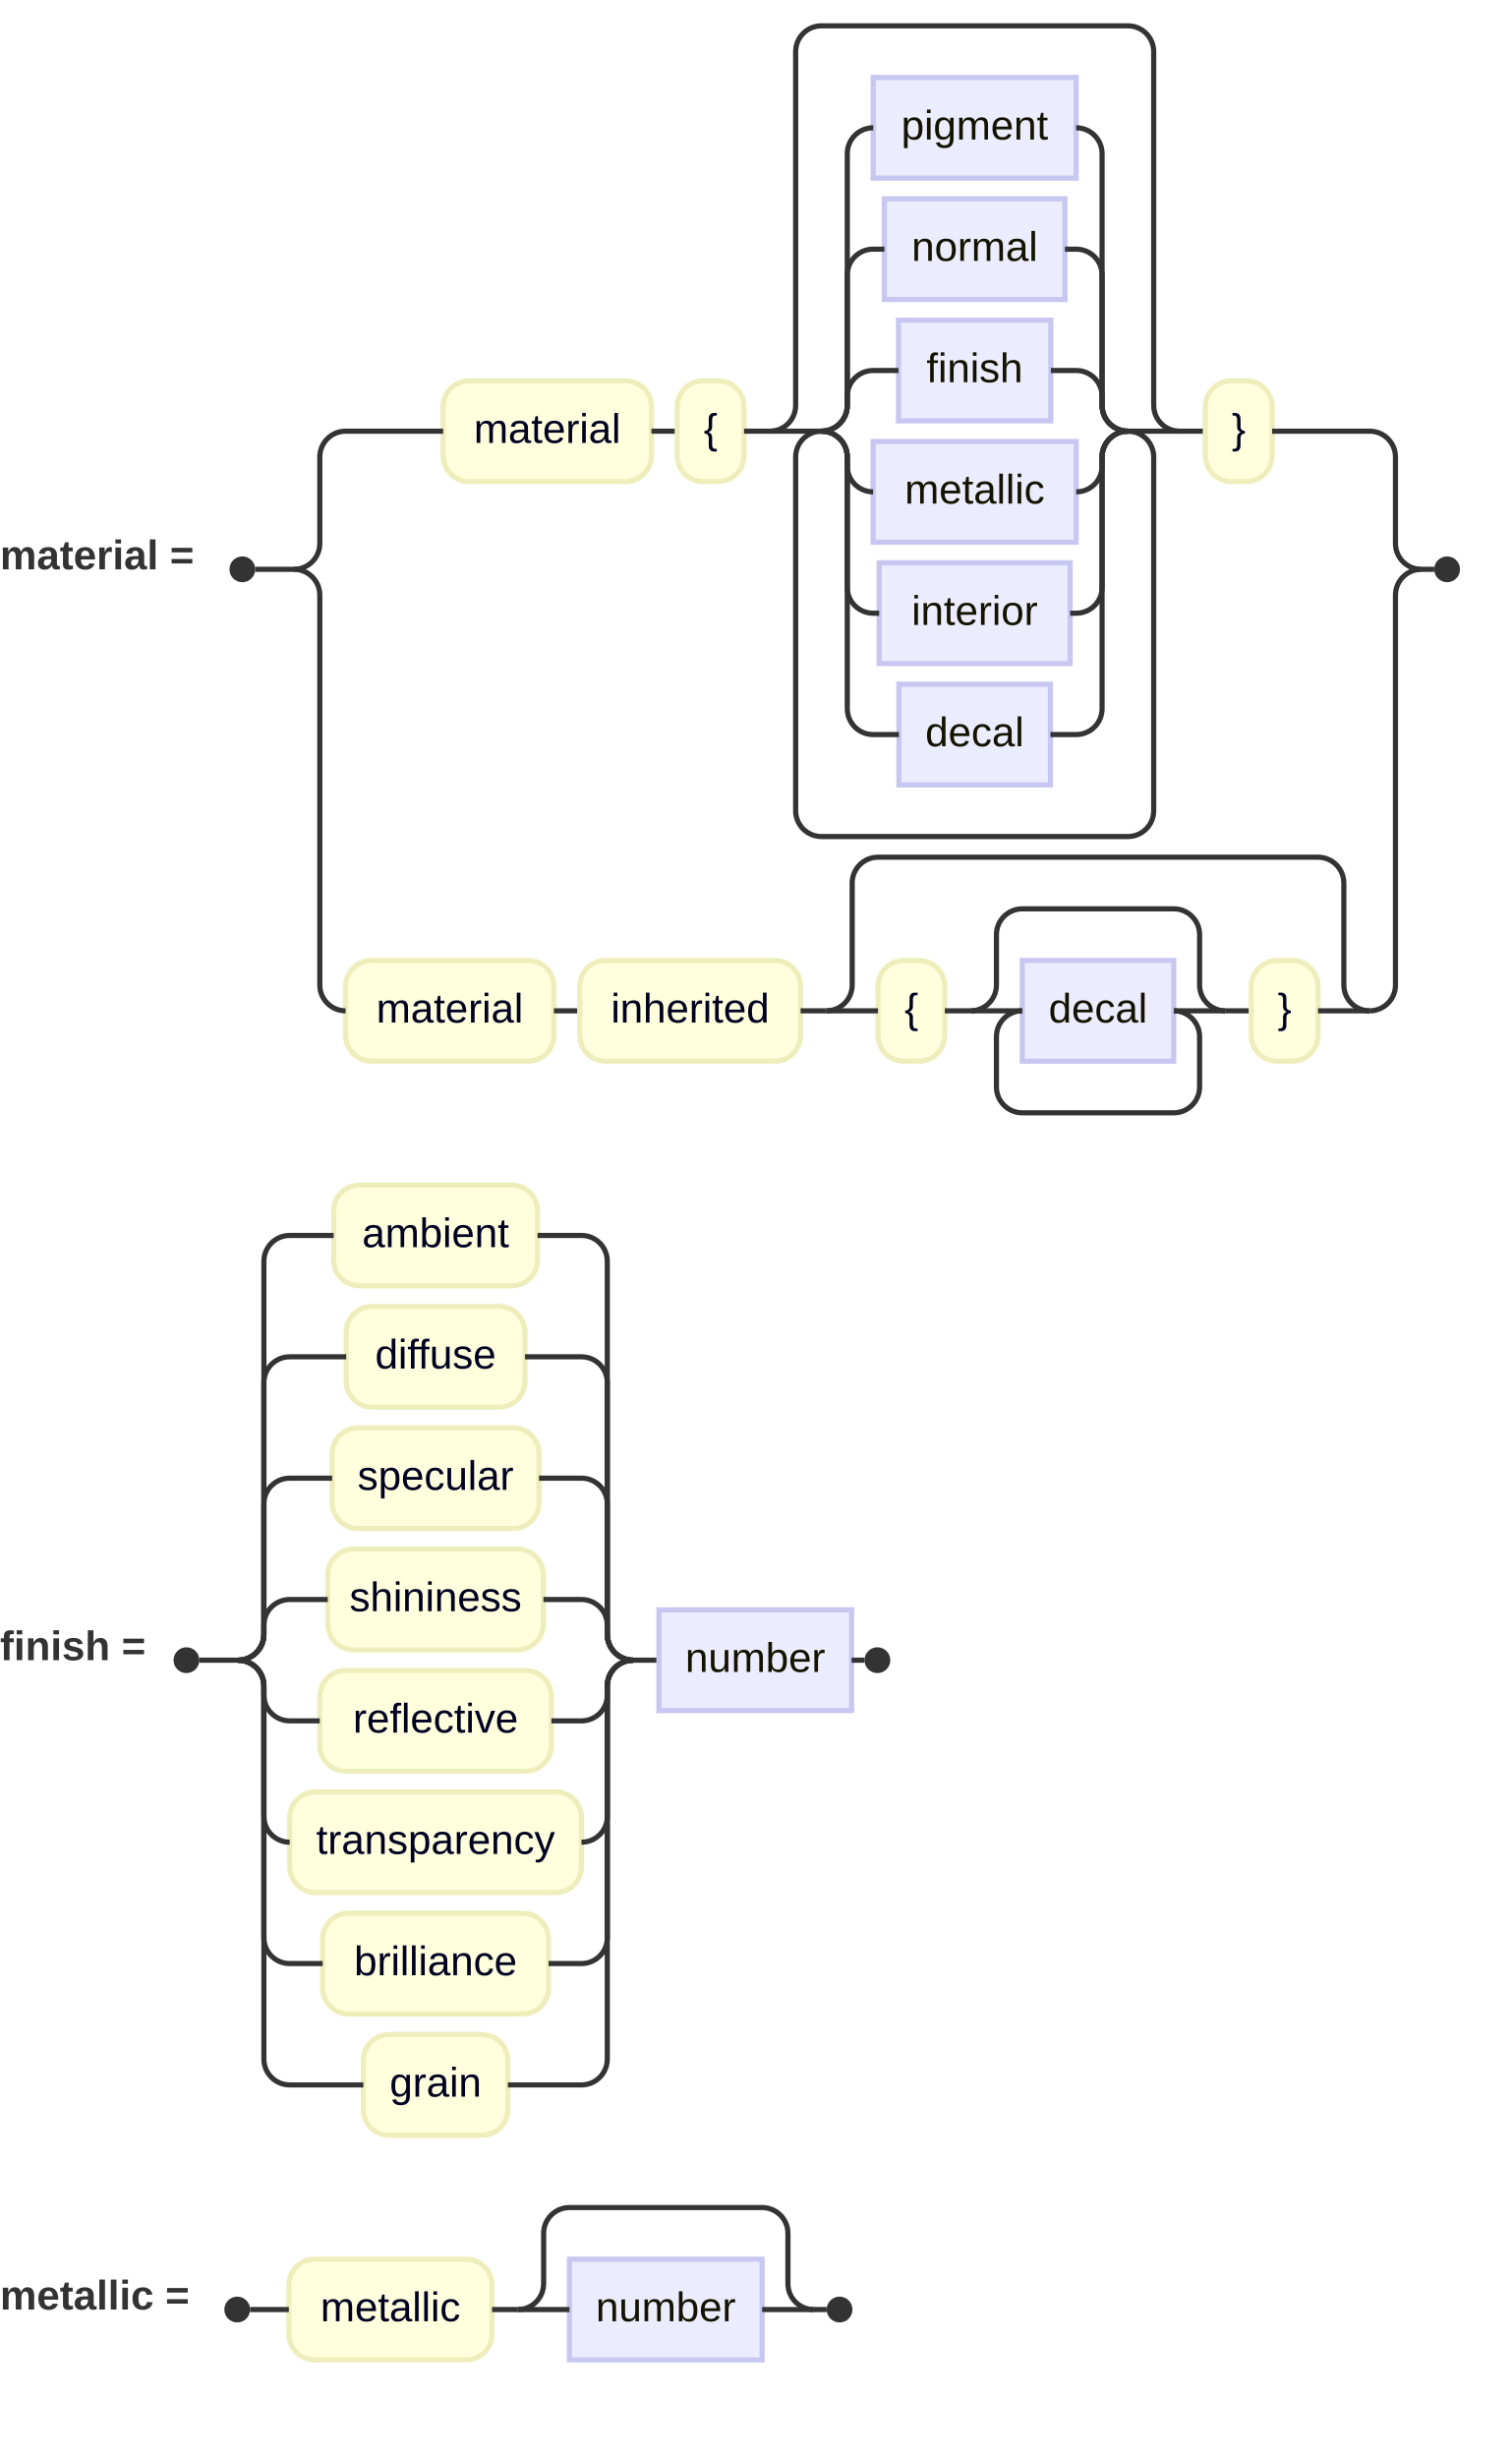
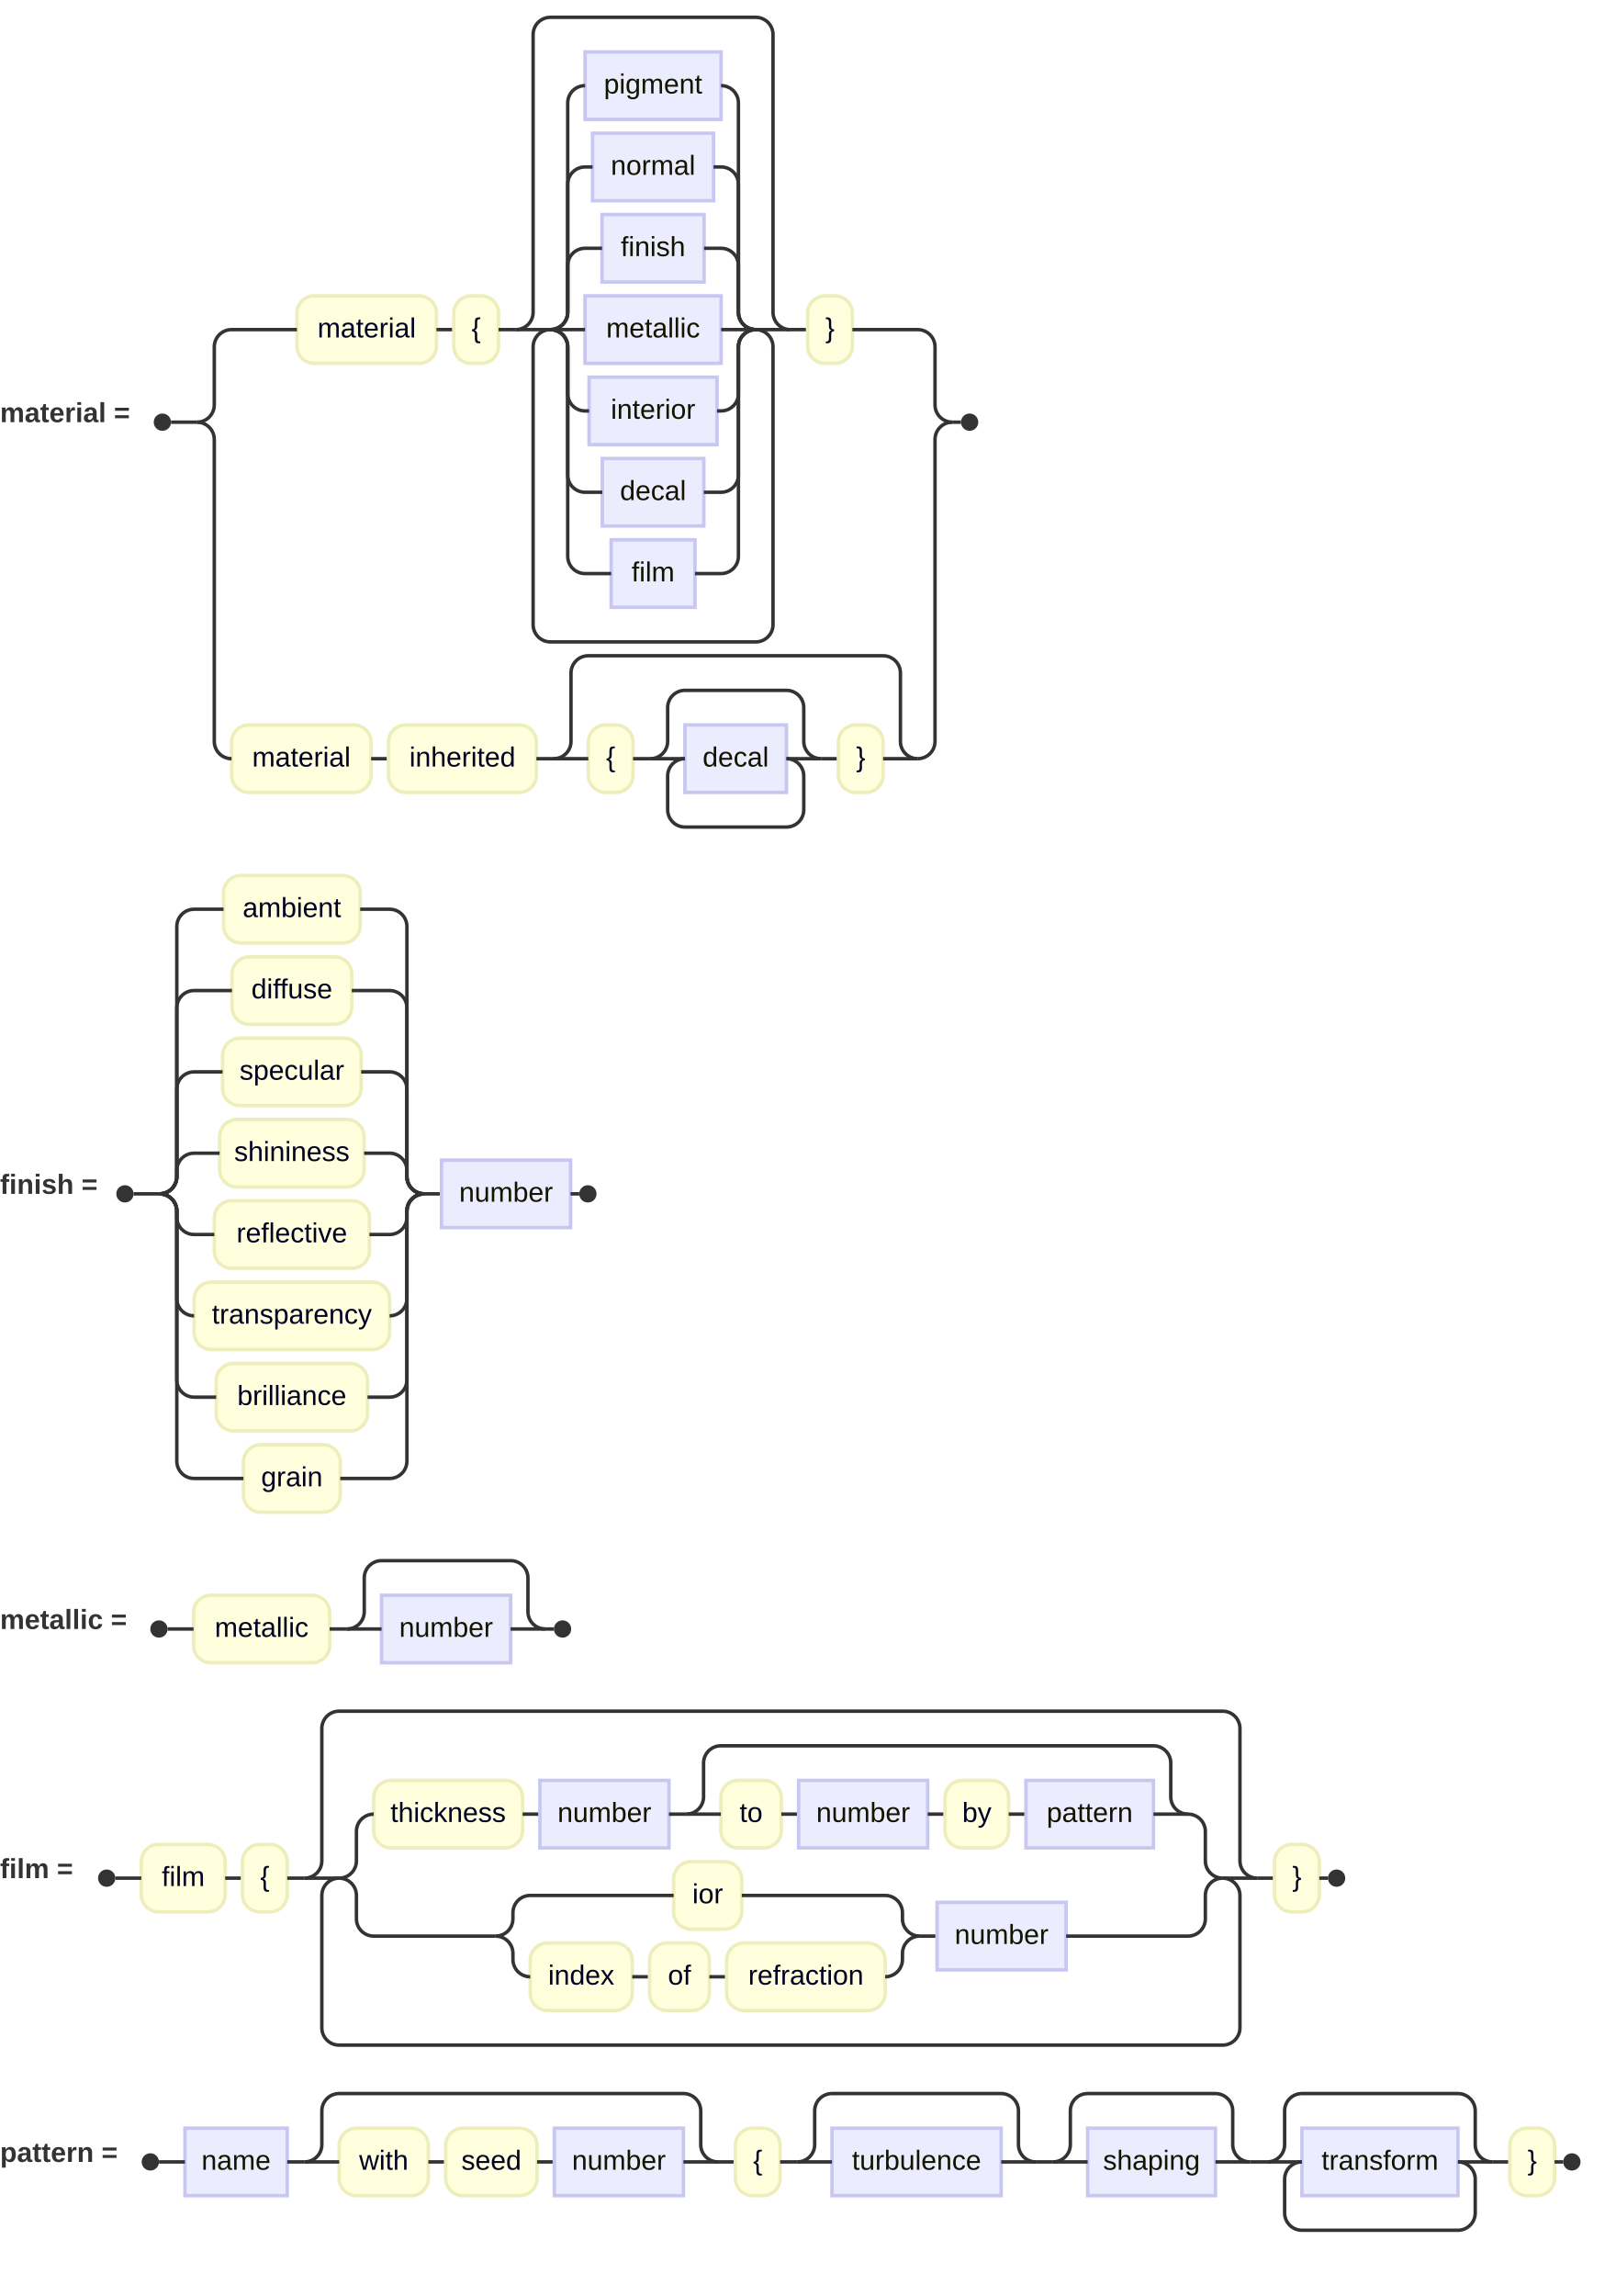
- <svg xmlns="http://www.w3.org/2000/svg" id="my-svg" width="100%" class="railroad-diagram" style="max-width: 585.531px; background-color: transparent;" viewBox="0 0 585.531 952" role="graphics-document document" aria-roledescription="railroadEbnf">
+ <svg xmlns="http://www.w3.org/2000/svg" id="my-svg" width="100%" class="railroad-diagram" style="max-width: 933.703px; background-color: transparent;" viewBox="0 0 933.703 1327" role="graphics-document document" aria-roledescription="railroadEbnf">
  <style>#my-svg{font-family:"trebuchet ms",verdana,arial,sans-serif;font-size:16px;fill:#333;}@keyframes edge-animation-frame{from{stroke-dashoffset:0;}}@keyframes dash{to{stroke-dashoffset:0;}}#my-svg .edge-animation-slow{stroke-dasharray:9,5!important;stroke-dashoffset:900;animation:dash 50s linear infinite;stroke-linecap:round;}#my-svg .edge-animation-fast{stroke-dasharray:9,5!important;stroke-dashoffset:900;animation:dash 20s linear infinite;stroke-linecap:round;}#my-svg .error-icon{fill:#552222;}#my-svg .error-text{fill:#552222;stroke:#552222;}#my-svg .edge-thickness-normal{stroke-width:1px;}#my-svg .edge-thickness-thick{stroke-width:3.5px;}#my-svg .edge-pattern-solid{stroke-dasharray:0;}#my-svg .edge-thickness-invisible{stroke-width:0;fill:none;}#my-svg .edge-pattern-dashed{stroke-dasharray:3;}#my-svg .edge-pattern-dotted{stroke-dasharray:2;}#my-svg .marker{fill:#333333;stroke:#333333;}#my-svg .marker.cross{stroke:#333333;}#my-svg svg{font-family:"trebuchet ms",verdana,arial,sans-serif;font-size:16px;}#my-svg p{margin:0;}#my-svg .railroad-diagram{font-family:"trebuchet ms",verdana,arial,sans-serif;font-size:16px;}#my-svg .railroad-terminal rect{fill:#ffffde;stroke:hsl(60, 60%, 83.529%);stroke-width:2px;}#my-svg .railroad-terminal text{fill:#000021;font-family:"trebuchet ms",verdana,arial,sans-serif;font-size:16px;text-anchor:middle;dominant-baseline:middle;}#my-svg .railroad-nonterminal rect{fill:#ECECFF;stroke:hsl(240, 60%, 86.275%);stroke-width:2px;}#my-svg .railroad-nonterminal text{fill:#131300;font-family:"trebuchet ms",verdana,arial,sans-serif;font-size:16px;text-anchor:middle;dominant-baseline:middle;}#my-svg .railroad-line{stroke:#333333;stroke-width:2px;fill:none;}#my-svg .railroad-start circle,#my-svg .railroad-end circle{fill:#333333;}#my-svg .railroad-comment ellipse{fill:rgba(232,232,232, 0.8);stroke:hsl(80, 60%, 86.275%);stroke-width:2px;}#my-svg .railroad-comment text{fill:rgb(6.333, 0, 19);font-style:italic;font-family:"trebuchet ms",verdana,arial,sans-serif;font-size:16px;text-anchor:middle;dominant-baseline:middle;}#my-svg .railroad-special rect{fill:hsl(80, 100%, 96.275%);stroke:hsl(80, 60%, 86.275%);stroke-width:2px;stroke-dasharray:5,3;}#my-svg .railroad-special text{fill:#131300;font-family:"trebuchet ms",verdana,arial,sans-serif;font-size:16px;text-anchor:middle;dominant-baseline:middle;}#my-svg .railroad-rule-name{font-weight:bold;fill:#333;font-family:"trebuchet ms",verdana,arial,sans-serif;font-size:16px;}#my-svg .node .neo-node{stroke:#9370DB;}#my-svg [data-look="neo"].node rect,#my-svg [data-look="neo"].cluster rect,#my-svg [data-look="neo"].node polygon{stroke:#9370DB;filter:drop-shadow(1px 2px 2px rgba(185, 185, 185, 1));}#my-svg [data-look="neo"].swimlane.cluster rect{filter:none;}#my-svg [data-look="neo"].node path{stroke:#9370DB;stroke-width:1px;}#my-svg [data-look="neo"].node .outer-path{filter:drop-shadow(1px 2px 2px rgba(185, 185, 185, 1));}#my-svg [data-look="neo"].node .neo-line path{stroke:#9370DB;filter:none;}#my-svg [data-look="neo"].node circle{stroke:#9370DB;filter:drop-shadow(1px 2px 2px rgba(185, 185, 185, 1));}#my-svg [data-look="neo"].node circle .state-start{fill:#000000;}#my-svg [data-look="neo"].icon-shape .icon{fill:#9370DB;filter:drop-shadow(1px 2px 2px rgba(185, 185, 185, 1));}#my-svg [data-look="neo"].icon-shape .icon-neo path{stroke:#9370DB;filter:drop-shadow(1px 2px 2px rgba(185, 185, 185, 1));}#my-svg :root{--mermaid-font-family:"trebuchet ms",verdana,arial,sans-serif;}</style>
  <g />
  <g class="railroad-rule" transform="translate(0, 10)">
    <g transform="translate(113.875, 0)">
      <g class="railroad-choice">
        <g class="railroad-sequence" transform="translate(57.77344, 0)">
-           <g class="railroad-terminal" transform="translate(0, 137.5)">
+           <g class="railroad-terminal" transform="translate(0, 161)">
            <rect x="0" y="0" width="80.672" height="39" rx="10" ry="10" />
            <text x="40.336" y="19.5">material</text>
          </g>
-           <path class="railroad-line" d="M 80.672 157 L 90.672 157" />
-           <g class="railroad-terminal" transform="translate(90.67188, 137.5)">
+           <path class="railroad-line" d="M 80.672 180.5 L 90.672 180.5" />
+           <g class="railroad-terminal" transform="translate(90.67188, 161)">
            <rect x="0" y="0" width="25.875" height="39" rx="10" ry="10" />
            <text x="12.938" y="19.5">{</text>
          </g>
-           <path class="railroad-line" d="M 116.547 157 L 126.547 157" />
+           <path class="railroad-line" d="M 116.547 180.5 L 126.547 180.5" />
          <g class="railroad-repetition" transform="translate(126.5469, 0)">
            <g class="railroad-choice" transform="translate(20, 20)">
              <g class="railroad-nonterminal" transform="translate(20.03906, 0)">
                <rect x="0" y="0" width="78.609" height="39" />
                <text x="39.305" y="19.5">pigment</text>
              </g>
-               <path class="railroad-line" d="M 0 137 A 10 10 0 0 0 10 127 L 10 29.5 A 10 10 0 0 1 20 19.5 L 20.039 19.5" />
-               <path class="railroad-line" d="M 98.648 19.5 L 98.688 19.5 A 10 10 0 0 1 108.688 29.5 L 108.688 127 A 10 10 0 0 0 118.688 137" />
+               <path class="railroad-line" d="M 0 160.5 A 10 10 0 0 0 10 150.5 L 10 29.5 A 10 10 0 0 1 20 19.5 L 20.039 19.5" />
+               <path class="railroad-line" d="M 98.648 19.5 L 98.688 19.5 A 10 10 0 0 1 108.688 29.5 L 108.688 150.5 A 10 10 0 0 0 118.688 160.5" />
              <g class="railroad-nonterminal" transform="translate(24.36719, 47)">
                <rect x="0" y="0" width="69.953" height="39" />
                <text x="34.977" y="19.5">normal</text>
              </g>
-               <path class="railroad-line" d="M 0 137 A 10 10 0 0 0 10 127 L 10 76.5 A 10 10 0 0 1 20 66.5 L 24.367 66.5" />
-               <path class="railroad-line" d="M 94.32 66.5 L 98.688 66.5 A 10 10 0 0 1 108.688 76.5 L 108.688 127 A 10 10 0 0 0 118.688 137" />
+               <path class="railroad-line" d="M 0 160.5 A 10 10 0 0 0 10 150.5 L 10 76.5 A 10 10 0 0 1 20 66.5 L 24.367 66.5" />
+               <path class="railroad-line" d="M 94.32 66.5 L 98.688 66.5 A 10 10 0 0 1 108.688 76.5 L 108.688 150.5 A 10 10 0 0 0 118.688 160.5" />
              <g class="railroad-nonterminal" transform="translate(29.84375, 94)">
                <rect x="0" y="0" width="59" height="39" />
                <text x="29.5" y="19.5">finish</text>
              </g>
-               <path class="railroad-line" d="M 0 137 A 10 10 0 0 0 10 127 L 10 123.5 A 10 10 0 0 1 20 113.5 L 29.844 113.5" />
-               <path class="railroad-line" d="M 88.844 113.5 L 98.688 113.5 A 10 10 0 0 1 108.688 123.5 L 108.688 127 A 10 10 0 0 0 118.688 137" />
+               <path class="railroad-line" d="M 0 160.5 A 10 10 0 0 0 10 150.5 L 10 123.5 A 10 10 0 0 1 20 113.5 L 29.844 113.5" />
+               <path class="railroad-line" d="M 88.844 113.5 L 98.688 113.5 A 10 10 0 0 1 108.688 123.5 L 108.688 150.5 A 10 10 0 0 0 118.688 160.5" />
              <g class="railroad-nonterminal" transform="translate(20, 141)">
                <rect x="0" y="0" width="78.688" height="39" />
                <text x="39.344" y="19.5">metallic</text>
              </g>
-               <path class="railroad-line" d="M 0 137 A 10 10 0 0 1 10 147 L 10 150.5 A 10 10 0 0 0 20 160.5 L 20 160.5" />
-               <path class="railroad-line" d="M 98.688 160.5 L 98.688 160.5 A 10 10 0 0 0 108.688 150.5 L 108.688 147 A 10 10 0 0 1 118.688 137" />
+               <path class="railroad-line" d="M 0 160.5 L 20 160.5" />
+               <path class="railroad-line" d="M 98.688 160.5 L 118.688 160.5" />
              <g class="railroad-nonterminal" transform="translate(22.35938, 188)">
                <rect x="0" y="0" width="73.969" height="39" />
                <text x="36.984" y="19.5">interior</text>
              </g>
-               <path class="railroad-line" d="M 0 137 A 10 10 0 0 1 10 147 L 10 197.5 A 10 10 0 0 0 20 207.5 L 22.359 207.5" />
-               <path class="railroad-line" d="M 96.328 207.5 L 98.688 207.5 A 10 10 0 0 0 108.688 197.5 L 108.688 147 A 10 10 0 0 1 118.688 137" />
+               <path class="railroad-line" d="M 0 160.5 A 10 10 0 0 1 10 170.5 L 10 197.5 A 10 10 0 0 0 20 207.5 L 22.359 207.5" />
+               <path class="railroad-line" d="M 96.328 207.5 L 98.688 207.5 A 10 10 0 0 0 108.688 197.5 L 108.688 170.5 A 10 10 0 0 1 118.688 160.5" />
              <g class="railroad-nonterminal" transform="translate(30, 235)">
                <rect x="0" y="0" width="58.688" height="39" />
                <text x="29.344" y="19.5">decal</text>
              </g>
-               <path class="railroad-line" d="M 0 137 A 10 10 0 0 1 10 147 L 10 244.5 A 10 10 0 0 0 20 254.5 L 30 254.5" />
-               <path class="railroad-line" d="M 88.688 254.5 L 98.688 254.5 A 10 10 0 0 0 108.688 244.5 L 108.688 147 A 10 10 0 0 1 118.688 137" />
-             </g>
-             <path class="railroad-line" d="M 0 157 L 20 157" />
-             <path class="railroad-line" d="M 138.688 157 L 158.688 157" />
-             <path class="railroad-line" d="M 138.688 157 A 10 10 0 0 1 148.688 167 L 148.688 304 A 10 10 0 0 1 138.688 314 L 20 314 A 10 10 0 0 1 10 304 L 10 167 A 10 10 0 0 1 20 157" />
-             <path class="railroad-line" d="M 0 157 A 10 10 0 0 0 10 147 L 10 10 A 10 10 0 0 1 20 0 L 138.688 0 A 10 10 0 0 1 148.688 10 L 148.688 147 A 10 10 0 0 0 158.688 157" />
-           </g>
-           <path class="railroad-line" d="M 285.234 157 L 295.234 157" />
-           <g class="railroad-terminal" transform="translate(295.2344, 137.5)">
+               <path class="railroad-line" d="M 0 160.5 A 10 10 0 0 1 10 170.5 L 10 244.5 A 10 10 0 0 0 20 254.5 L 30 254.5" />
+               <path class="railroad-line" d="M 88.688 254.5 L 98.688 254.5 A 10 10 0 0 0 108.688 244.5 L 108.688 170.5 A 10 10 0 0 1 118.688 160.5" />
+               <g class="railroad-nonterminal" transform="translate(35.10156, 282)">
+                 <rect x="0" y="0" width="48.484" height="39" />
+                 <text x="24.242" y="19.5">film</text>
+               </g>
+               <path class="railroad-line" d="M 0 160.5 A 10 10 0 0 1 10 170.5 L 10 291.5 A 10 10 0 0 0 20 301.5 L 35.102 301.5" />
+               <path class="railroad-line" d="M 83.586 301.5 L 98.688 301.5 A 10 10 0 0 0 108.688 291.5 L 108.688 170.5 A 10 10 0 0 1 118.688 160.5" />
+             </g>
+             <path class="railroad-line" d="M 0 180.5 L 20 180.5" />
+             <path class="railroad-line" d="M 138.688 180.5 L 158.688 180.5" />
+             <path class="railroad-line" d="M 138.688 180.5 A 10 10 0 0 1 148.688 190.5 L 148.688 351 A 10 10 0 0 1 138.688 361 L 20 361 A 10 10 0 0 1 10 351 L 10 190.5 A 10 10 0 0 1 20 180.5" />
+             <path class="railroad-line" d="M 0 180.5 A 10 10 0 0 0 10 170.5 L 10 10 A 10 10 0 0 1 20 0 L 138.688 0 A 10 10 0 0 1 148.688 10 L 148.688 170.5 A 10 10 0 0 0 158.688 180.5" />
+           </g>
+           <path class="railroad-line" d="M 285.234 180.5 L 295.234 180.5" />
+           <g class="railroad-terminal" transform="translate(295.2344, 161)">
            <rect x="0" y="0" width="25.875" height="39" rx="10" ry="10" />
            <text x="12.938" y="19.5">}</text>
          </g>
        </g>
-         <path class="railroad-line" d="M 0 210.5 A 10 10 0 0 0 10 200.5 L 10 167 A 10 10 0 0 1 20 157 L 57.773 157" />
-         <path class="railroad-line" d="M 378.883 157 L 416.656 157 A 10 10 0 0 1 426.656 167 L 426.656 200.5 A 10 10 0 0 0 436.656 210.5" />
-         <g class="railroad-sequence" transform="translate(20, 322)">
+         <path class="railroad-line" d="M 0 234 A 10 10 0 0 0 10 224 L 10 190.5 A 10 10 0 0 1 20 180.5 L 57.773 180.5" />
+         <path class="railroad-line" d="M 378.883 180.5 L 416.656 180.5 A 10 10 0 0 1 426.656 190.5 L 426.656 224 A 10 10 0 0 0 436.656 234" />
+         <g class="railroad-sequence" transform="translate(20, 369)">
          <g class="railroad-terminal" transform="translate(0, 40)">
            <rect x="0" y="0" width="80.672" height="39" rx="10" ry="10" />
            <text x="40.336" y="19.5">material</text>
          </g>
          <path class="railroad-line" d="M 80.672 59.5 L 90.672 59.5" />
          <g class="railroad-terminal" transform="translate(90.67188, 40)">
            <rect x="0" y="0" width="85.547" height="39" rx="10" ry="10" />
            <text x="42.773" y="19.5">inherited</text>
          </g>
          <path class="railroad-line" d="M 176.219 59.5 L 186.219 59.5" />
          <g class="railroad-optional" transform="translate(186.2188, 0)">
            <g class="railroad-sequence" transform="translate(20, 20)">
              <g class="railroad-terminal" transform="translate(0, 20)">
                <rect x="0" y="0" width="25.875" height="39" rx="10" ry="10" />
                <text x="12.938" y="19.5">{</text>
              </g>
              <path class="railroad-line" d="M 25.875 39.5 L 35.875 39.5" />
              <g class="railroad-repetition" transform="translate(35.875, 0)">
                <g class="railroad-nonterminal" transform="translate(20, 20)">
                  <rect x="0" y="0" width="58.688" height="39" />
                  <text x="29.344" y="19.5">decal</text>
                </g>
                <path class="railroad-line" d="M 0 39.5 L 20 39.5" />
                <path class="railroad-line" d="M 78.688 39.5 L 98.688 39.5" />
                <path class="railroad-line" d="M 78.688 39.5 A 10 10 0 0 1 88.688 49.5 L 88.688 69 A 10 10 0 0 1 78.688 79 L 20 79 A 10 10 0 0 1 10 69 L 10 49.5 A 10 10 0 0 1 20 39.5" />
                <path class="railroad-line" d="M 0 39.5 A 10 10 0 0 0 10 29.5 L 10 10 A 10 10 0 0 1 20 0 L 78.688 0 A 10 10 0 0 1 88.688 10 L 88.688 29.5 A 10 10 0 0 0 98.688 39.5" />
              </g>
              <path class="railroad-line" d="M 134.562 39.5 L 144.562 39.5" />
              <g class="railroad-terminal" transform="translate(144.5625, 20)">
                <rect x="0" y="0" width="25.875" height="39" rx="10" ry="10" />
                <text x="12.938" y="19.5">}</text>
              </g>
            </g>
            <path class="railroad-line" d="M 0 59.5 L 20 59.5" />
            <path class="railroad-line" d="M 190.438 59.5 L 210.438 59.5" />
            <path class="railroad-line" d="M 0 59.5 A 10 10 0 0 0 10 49.5 L 10 10 A 10 10 0 0 1 20 0 L 190.438 0 A 10 10 0 0 1 200.438 10 L 200.438 49.5 A 10 10 0 0 0 210.438 59.5" />
          </g>
        </g>
-         <path class="railroad-line" d="M 0 210.5 A 10 10 0 0 1 10 220.5 L 10 371.5 A 10 10 0 0 0 20 381.5 L 20 381.5" />
-         <path class="railroad-line" d="M 416.656 381.5 L 416.656 381.5 A 10 10 0 0 0 426.656 371.5 L 426.656 220.5 A 10 10 0 0 1 436.656 210.5" />
+         <path class="railroad-line" d="M 0 234 A 10 10 0 0 1 10 244 L 10 418.5 A 10 10 0 0 0 20 428.5 L 20 428.5" />
+         <path class="railroad-line" d="M 416.656 428.5 L 416.656 428.5 A 10 10 0 0 0 426.656 418.5 L 426.656 244 A 10 10 0 0 1 436.656 234" />
      </g>
    </g>
    <g class="railroad-rule-name-group">
-       <text class="railroad-rule-name" x="0" y="210.5">material =</text>
+       <text class="railroad-rule-name" x="0" y="234">material =</text>
    </g>
    <g class="railroad-start">
-       <circle cx="93.875" cy="210.5" r="5" />
+       <circle cx="93.875" cy="234" r="5" />
    </g>
    <g class="railroad-end">
-       <circle cx="560.531" cy="210.5" r="5" />
-     </g>
-     <path class="railroad-line" d="M 98.875 210.5 L 113.875 210.5" />
-     <path class="railroad-line" d="M 550.531 210.5 L 555.531 210.5" />
+       <circle cx="560.531" cy="234" r="5" />
+     </g>
+     <path class="railroad-line" d="M 98.875 234 L 113.875 234" />
+     <path class="railroad-line" d="M 550.531 234 L 555.531 234" />
  </g>
-   <g class="railroad-rule" transform="translate(0, 459)">
+   <g class="railroad-rule" transform="translate(0, 506)">
    <g transform="translate(92.21875, 0)">
      <g class="railroad-sequence">
        <g class="railroad-choice" transform="translate(0, 0)">
          <g class="railroad-terminal" transform="translate(37.01562, 0)">
            <rect x="0" y="0" width="78.984" height="39" rx="10" ry="10" />
            <text x="39.492" y="19.5">ambient</text>
          </g>
          <path class="railroad-line" d="M 0 184 A 10 10 0 0 0 10 174 L 10 29.5 A 10 10 0 0 1 20 19.5 L 37.016 19.5" />
          <path class="railroad-line" d="M 116 19.5 L 133.016 19.5 A 10 10 0 0 1 143.016 29.5 L 143.016 174 A 10 10 0 0 0 153.016 184" />
          <g class="railroad-terminal" transform="translate(41.88281, 47)">
            <rect x="0" y="0" width="69.25" height="39" rx="10" ry="10" />
            <text x="34.625" y="19.5">diffuse</text>
          </g>
          <path class="railroad-line" d="M 0 184 A 10 10 0 0 0 10 174 L 10 76.5 A 10 10 0 0 1 20 66.5 L 41.883 66.5" />
          <path class="railroad-line" d="M 111.133 66.5 L 133.016 66.5 A 10 10 0 0 1 143.016 76.5 L 143.016 174 A 10 10 0 0 0 153.016 184" />
          <g class="railroad-terminal" transform="translate(36.44531, 94)">
            <rect x="0" y="0" width="80.125" height="39" rx="10" ry="10" />
            <text x="40.062" y="19.5">specular</text>
          </g>
          <path class="railroad-line" d="M 0 184 A 10 10 0 0 0 10 174 L 10 123.5 A 10 10 0 0 1 20 113.5 L 36.445 113.5" />
          <path class="railroad-line" d="M 116.57 113.5 L 133.016 113.5 A 10 10 0 0 1 143.016 123.5 L 143.016 174 A 10 10 0 0 0 153.016 184" />
          <g class="railroad-terminal" transform="translate(34.75, 141)">
            <rect x="0" y="0" width="83.516" height="39" rx="10" ry="10" />
            <text x="41.758" y="19.5">shininess</text>
          </g>
          <path class="railroad-line" d="M 0 184 A 10 10 0 0 0 10 174 L 10 170.5 A 10 10 0 0 1 20 160.5 L 34.75 160.5" />
          <path class="railroad-line" d="M 118.266 160.5 L 133.016 160.5 A 10 10 0 0 1 143.016 170.5 L 143.016 174 A 10 10 0 0 0 153.016 184" />
          <g class="railroad-terminal" transform="translate(31.65625, 188)">
            <rect x="0" y="0" width="89.703" height="39" rx="10" ry="10" />
            <text x="44.852" y="19.5">reflective</text>
          </g>
          <path class="railroad-line" d="M 0 184 A 10 10 0 0 1 10 194 L 10 197.5 A 10 10 0 0 0 20 207.5 L 31.656 207.5" />
          <path class="railroad-line" d="M 121.359 207.5 L 133.016 207.5 A 10 10 0 0 0 143.016 197.5 L 143.016 194 A 10 10 0 0 1 153.016 184" />
          <g class="railroad-terminal" transform="translate(20, 235)">
            <rect x="0" y="0" width="113.016" height="39" rx="10" ry="10" />
            <text x="56.508" y="19.5">transparency</text>
          </g>
          <path class="railroad-line" d="M 0 184 A 10 10 0 0 1 10 194 L 10 244.5 A 10 10 0 0 0 20 254.5 L 20 254.5" />
          <path class="railroad-line" d="M 133.016 254.5 L 133.016 254.5 A 10 10 0 0 0 143.016 244.5 L 143.016 194 A 10 10 0 0 1 153.016 184" />
          <g class="railroad-terminal" transform="translate(32.75781, 282)">
            <rect x="0" y="0" width="87.5" height="39" rx="10" ry="10" />
            <text x="43.75" y="19.5">brilliance</text>
          </g>
          <path class="railroad-line" d="M 0 184 A 10 10 0 0 1 10 194 L 10 291.5 A 10 10 0 0 0 20 301.5 L 32.758 301.5" />
          <path class="railroad-line" d="M 120.258 301.5 L 133.016 301.5 A 10 10 0 0 0 143.016 291.5 L 143.016 194 A 10 10 0 0 1 153.016 184" />
          <g class="railroad-terminal" transform="translate(48.52344, 329)">
            <rect x="0" y="0" width="55.969" height="39" rx="10" ry="10" />
            <text x="27.984" y="19.5">grain</text>
          </g>
          <path class="railroad-line" d="M 0 184 A 10 10 0 0 1 10 194 L 10 338.5 A 10 10 0 0 0 20 348.5 L 48.523 348.5" />
          <path class="railroad-line" d="M 104.492 348.5 L 133.016 348.5 A 10 10 0 0 0 143.016 338.5 L 143.016 194 A 10 10 0 0 1 153.016 184" />
        </g>
        <path class="railroad-line" d="M 153.016 184 L 163.016 184" />
        <g class="railroad-nonterminal" transform="translate(163.0156, 164.5)">
          <rect x="0" y="0" width="74.625" height="39" />
          <text x="37.312" y="19.5">number</text>
        </g>
      </g>
    </g>
    <g class="railroad-rule-name-group">
      <text class="railroad-rule-name" x="0" y="184">finish =</text>
    </g>
    <g class="railroad-start">
      <circle cx="72.219" cy="184" r="5" />
    </g>
    <g class="railroad-end">
      <circle cx="339.859" cy="184" r="5" />
    </g>
    <path class="railroad-line" d="M 77.219 184 L 92.219 184" />
    <path class="railroad-line" d="M 329.859 184 L 334.859 184" />
  </g>
-   <g class="railroad-rule" transform="translate(0, 855)">
+   <g class="railroad-rule" transform="translate(0, 902)">
    <g transform="translate(111.8906, 0)">
      <g class="railroad-sequence">
        <g class="railroad-terminal" transform="translate(0, 20)">
          <rect x="0" y="0" width="78.688" height="39" rx="10" ry="10" />
          <text x="39.344" y="19.5">metallic</text>
        </g>
        <path class="railroad-line" d="M 78.688 39.5 L 88.688 39.5" />
        <g class="railroad-optional" transform="translate(88.6875, 0)">
          <g class="railroad-nonterminal" transform="translate(20, 20)">
            <rect x="0" y="0" width="74.625" height="39" />
            <text x="37.312" y="19.5">number</text>
          </g>
          <path class="railroad-line" d="M 0 39.5 L 20 39.5" />
          <path class="railroad-line" d="M 94.625 39.5 L 114.625 39.5" />
          <path class="railroad-line" d="M 0 39.5 A 10 10 0 0 0 10 29.5 L 10 10 A 10 10 0 0 1 20 0 L 94.625 0 A 10 10 0 0 1 104.625 10 L 104.625 29.5 A 10 10 0 0 0 114.625 39.5" />
        </g>
      </g>
    </g>
    <g class="railroad-rule-name-group">
      <text class="railroad-rule-name" x="0" y="39.5">metallic =</text>
    </g>
    <g class="railroad-start">
      <circle cx="91.891" cy="39.5" r="5" />
    </g>
    <g class="railroad-end">
      <circle cx="325.203" cy="39.5" r="5" />
    </g>
    <path class="railroad-line" d="M 96.891 39.5 L 111.891 39.5" />
    <path class="railroad-line" d="M 315.203 39.5 L 320.203 39.5" />
  </g>
+   <g class="railroad-rule" transform="translate(0, 989)">
+     <g transform="translate(81.6875, 0)">
+       <g class="railroad-sequence">
+         <g class="railroad-terminal" transform="translate(0, 77)">
+           <rect x="0" y="0" width="48.484" height="39" rx="10" ry="10" />
+           <text x="24.242" y="19.5">film</text>
+         </g>
+         <path class="railroad-line" d="M 48.484 96.5 L 58.484 96.5" />
+         <g class="railroad-terminal" transform="translate(58.48438, 77)">
+           <rect x="0" y="0" width="25.875" height="39" rx="10" ry="10" />
+           <text x="12.938" y="19.5">{</text>
+         </g>
+         <path class="railroad-line" d="M 84.359 96.5 L 94.359 96.5" />
+         <g class="railroad-repetition" transform="translate(94.35938, 0)">
+           <g class="railroad-choice" transform="translate(20, 20)">
+             <g class="railroad-sequence" transform="translate(20, 0)">
+               <g class="railroad-terminal" transform="translate(0, 20)">
+                 <rect x="0" y="0" width="86.062" height="39" rx="10" ry="10" />
+                 <text x="43.031" y="19.5">thickness</text>
+               </g>
+               <path class="railroad-line" d="M 86.062 39.5 L 96.062 39.5" />
+               <g class="railroad-nonterminal" transform="translate(96.0625, 20)">
+                 <rect x="0" y="0" width="74.625" height="39" />
+                 <text x="37.312" y="19.5">number</text>
+               </g>
+               <path class="railroad-line" d="M 170.688 39.5 L 180.688 39.5" />
+               <g class="railroad-optional" transform="translate(180.6875, 0)">
+                 <g class="railroad-sequence" transform="translate(20, 20)">
+                   <g class="railroad-terminal" transform="translate(0, 0)">
+                     <rect x="0" y="0" width="34.938" height="39" rx="10" ry="10" />
+                     <text x="17.469" y="19.5">to</text>
+                   </g>
+                   <path class="railroad-line" d="M 34.938 19.5 L 44.938 19.5" />
+                   <g class="railroad-nonterminal" transform="translate(44.9375, 0)">
+                     <rect x="0" y="0" width="74.625" height="39" />
+                     <text x="37.312" y="19.5">number</text>
+                   </g>
+                   <path class="railroad-line" d="M 119.562 19.5 L 129.562 19.5" />
+                   <g class="railroad-terminal" transform="translate(129.5625, 0)">
+                     <rect x="0" y="0" width="36.812" height="39" rx="10" ry="10" />
+                     <text x="18.406" y="19.5">by</text>
+                   </g>
+                   <path class="railroad-line" d="M 166.375 19.5 L 176.375 19.5" />
+                   <g class="railroad-nonterminal" transform="translate(176.375, 0)">
+                     <rect x="0" y="0" width="73.703" height="39" />
+                     <text x="36.852" y="19.5">pattern</text>
+                   </g>
+                 </g>
+                 <path class="railroad-line" d="M 0 39.5 L 20 39.5" />
+                 <path class="railroad-line" d="M 270.078 39.5 L 290.078 39.5" />
+                 <path class="railroad-line" d="M 0 39.5 A 10 10 0 0 0 10 29.5 L 10 10 A 10 10 0 0 1 20 0 L 270.078 0 A 10 10 0 0 1 280.078 10 L 280.078 29.5 A 10 10 0 0 0 290.078 39.5" />
+               </g>
+             </g>
+             <path class="railroad-line" d="M 0 76.5 A 10 10 0 0 0 10 66.5 L 10 49.5 A 10 10 0 0 1 20 39.5 L 20 39.5" />
+             <path class="railroad-line" d="M 490.766 39.5 L 490.766 39.5 A 10 10 0 0 1 500.766 49.5 L 500.766 66.5 A 10 10 0 0 0 510.766 76.5" />
+             <g class="railroad-sequence" transform="translate(90.47656, 67)">
+               <g class="railroad-choice" transform="translate(0, 0)">
+                 <g class="railroad-terminal" transform="translate(102.9062, 0)">
+                   <rect x="0" y="0" width="39.375" height="39" rx="10" ry="10" />
+                   <text x="19.688" y="19.5">ior</text>
+                 </g>
+                 <path class="railroad-line" d="M 0 43 A 10 10 0 0 0 10 33 L 10 29.5 A 10 10 0 0 1 20 19.5 L 102.906 19.5" />
+                 <path class="railroad-line" d="M 142.281 19.5 L 225.188 19.5 A 10 10 0 0 1 235.188 29.5 L 235.188 33 A 10 10 0 0 0 245.188 43" />
+                 <g class="railroad-sequence" transform="translate(20, 47)">
+                   <g class="railroad-terminal" transform="translate(0, 0)">
+                     <rect x="0" y="0" width="58.969" height="39" rx="10" ry="10" />
+                     <text x="29.484" y="19.5">index</text>
+                   </g>
+                   <path class="railroad-line" d="M 58.969 19.5 L 68.969 19.5" />
+                   <g class="railroad-terminal" transform="translate(68.96875, 0)">
+                     <rect x="0" y="0" width="34.578" height="39" rx="10" ry="10" />
+                     <text x="17.289" y="19.5">of</text>
+                   </g>
+                   <path class="railroad-line" d="M 103.547 19.5 L 113.547 19.5" />
+                   <g class="railroad-terminal" transform="translate(113.5469, 0)">
+                     <rect x="0" y="0" width="91.641" height="39" rx="10" ry="10" />
+                     <text x="45.82" y="19.5">refraction</text>
+                   </g>
+                 </g>
+                 <path class="railroad-line" d="M 0 43 A 10 10 0 0 1 10 53 L 10 56.5 A 10 10 0 0 0 20 66.5 L 20 66.5" />
+                 <path class="railroad-line" d="M 225.188 66.5 L 225.188 66.5 A 10 10 0 0 0 235.188 56.5 L 235.188 53 A 10 10 0 0 1 245.188 43" />
+               </g>
+               <path class="railroad-line" d="M 245.188 43 L 255.188 43" />
+               <g class="railroad-nonterminal" transform="translate(255.1875, 23.5)">
+                 <rect x="0" y="0" width="74.625" height="39" />
+                 <text x="37.312" y="19.5">number</text>
+               </g>
+             </g>
+             <path class="railroad-line" d="M 0 76.5 A 10 10 0 0 1 10 86.5 L 10 100 A 10 10 0 0 0 20 110 L 90.477 110" />
+             <path class="railroad-line" d="M 420.289 110 L 490.766 110 A 10 10 0 0 0 500.766 100 L 500.766 86.5 A 10 10 0 0 1 510.766 76.5" />
+           </g>
+           <path class="railroad-line" d="M 0 96.5 L 20 96.5" />
+           <path class="railroad-line" d="M 530.766 96.5 L 550.766 96.5" />
+           <path class="railroad-line" d="M 530.766 96.5 A 10 10 0 0 1 540.766 106.5 L 540.766 183 A 10 10 0 0 1 530.766 193 L 20 193 A 10 10 0 0 1 10 183 L 10 106.5 A 10 10 0 0 1 20 96.5" />
+           <path class="railroad-line" d="M 0 96.5 A 10 10 0 0 0 10 86.5 L 10 10 A 10 10 0 0 1 20 0 L 530.766 0 A 10 10 0 0 1 540.766 10 L 540.766 86.5 A 10 10 0 0 0 550.766 96.5" />
+         </g>
+         <path class="railroad-line" d="M 645.125 96.5 L 655.125 96.5" />
+         <g class="railroad-terminal" transform="translate(655.125, 77)">
+           <rect x="0" y="0" width="25.875" height="39" rx="10" ry="10" />
+           <text x="12.938" y="19.5">}</text>
+         </g>
+       </g>
+     </g>
+     <g class="railroad-rule-name-group">
+       <text class="railroad-rule-name" x="0" y="96.5">film =</text>
+     </g>
+     <g class="railroad-start">
+       <circle cx="61.688" cy="96.5" r="5" />
+     </g>
+     <g class="railroad-end">
+       <circle cx="772.688" cy="96.5" r="5" />
+     </g>
+     <path class="railroad-line" d="M 66.688 96.5 L 81.688 96.5" />
+     <path class="railroad-line" d="M 762.688 96.5 L 767.688 96.5" />
+   </g>
+   <g class="railroad-rule" transform="translate(0, 1210)">
+     <g transform="translate(106.9062, 0)">
+       <g class="railroad-sequence">
+         <g class="railroad-nonterminal" transform="translate(0, 20)">
+           <rect x="0" y="0" width="59.156" height="39" />
+           <text x="29.578" y="19.5">name</text>
+         </g>
+         <path class="railroad-line" d="M 59.156 39.5 L 69.156 39.5" />
+         <g class="railroad-optional" transform="translate(69.15625, 0)">
+           <g class="railroad-sequence" transform="translate(20, 20)">
+             <g class="railroad-terminal" transform="translate(0, 0)">
+               <rect x="0" y="0" width="51.562" height="39" rx="10" ry="10" />
+               <text x="25.781" y="19.5">with</text>
+             </g>
+             <path class="railroad-line" d="M 51.562 19.5 L 61.562 19.5" />
+             <g class="railroad-terminal" transform="translate(61.5625, 0)">
+               <rect x="0" y="0" width="52.844" height="39" rx="10" ry="10" />
+               <text x="26.422" y="19.5">seed</text>
+             </g>
+             <path class="railroad-line" d="M 114.406 19.5 L 124.406 19.5" />
+             <g class="railroad-nonterminal" transform="translate(124.4062, 0)">
+               <rect x="0" y="0" width="74.625" height="39" />
+               <text x="37.312" y="19.5">number</text>
+             </g>
+           </g>
+           <path class="railroad-line" d="M 0 39.5 L 20 39.5" />
+           <path class="railroad-line" d="M 219.031 39.5 L 239.031 39.5" />
+           <path class="railroad-line" d="M 0 39.5 A 10 10 0 0 0 10 29.5 L 10 10 A 10 10 0 0 1 20 0 L 219.031 0 A 10 10 0 0 1 229.031 10 L 229.031 29.5 A 10 10 0 0 0 239.031 39.5" />
+         </g>
+         <path class="railroad-line" d="M 308.188 39.5 L 318.188 39.5" />
+         <g class="railroad-terminal" transform="translate(318.1875, 20)">
+           <rect x="0" y="0" width="25.875" height="39" rx="10" ry="10" />
+           <text x="12.938" y="19.5">{</text>
+         </g>
+         <path class="railroad-line" d="M 344.062 39.5 L 354.062 39.5" />
+         <g class="railroad-optional" transform="translate(354.0625, 0)">
+           <g class="railroad-nonterminal" transform="translate(20, 20)">
+             <rect x="0" y="0" width="97.797" height="39" />
+             <text x="48.898" y="19.5">turbulence</text>
+           </g>
+           <path class="railroad-line" d="M 0 39.5 L 20 39.5" />
+           <path class="railroad-line" d="M 117.797 39.5 L 137.797 39.5" />
+           <path class="railroad-line" d="M 0 39.5 A 10 10 0 0 0 10 29.5 L 10 10 A 10 10 0 0 1 20 0 L 117.797 0 A 10 10 0 0 1 127.797 10 L 127.797 29.5 A 10 10 0 0 0 137.797 39.5" />
+         </g>
+         <path class="railroad-line" d="M 491.859 39.5 L 501.859 39.5" />
+         <g class="railroad-optional" transform="translate(501.8594, 0)">
+           <g class="railroad-nonterminal" transform="translate(20, 20)">
+             <rect x="0" y="0" width="73.875" height="39" />
+             <text x="36.938" y="19.5">shaping</text>
+           </g>
+           <path class="railroad-line" d="M 0 39.5 L 20 39.5" />
+           <path class="railroad-line" d="M 93.875 39.5 L 113.875 39.5" />
+           <path class="railroad-line" d="M 0 39.5 A 10 10 0 0 0 10 29.5 L 10 10 A 10 10 0 0 1 20 0 L 93.875 0 A 10 10 0 0 1 103.875 10 L 103.875 29.5 A 10 10 0 0 0 113.875 39.5" />
+         </g>
+         <path class="railroad-line" d="M 615.734 39.5 L 625.734 39.5" />
+         <g class="railroad-repetition" transform="translate(625.7344, 0)">
+           <g class="railroad-nonterminal" transform="translate(20, 20)">
+             <rect x="0" y="0" width="90.188" height="39" />
+             <text x="45.094" y="19.5">transform</text>
+           </g>
+           <path class="railroad-line" d="M 0 39.5 L 20 39.5" />
+           <path class="railroad-line" d="M 110.188 39.5 L 130.188 39.5" />
+           <path class="railroad-line" d="M 110.188 39.5 A 10 10 0 0 1 120.188 49.5 L 120.188 69 A 10 10 0 0 1 110.188 79 L 20 79 A 10 10 0 0 1 10 69 L 10 49.5 A 10 10 0 0 1 20 39.5" />
+           <path class="railroad-line" d="M 0 39.5 A 10 10 0 0 0 10 29.5 L 10 10 A 10 10 0 0 1 20 0 L 110.188 0 A 10 10 0 0 1 120.188 10 L 120.188 29.5 A 10 10 0 0 0 130.188 39.5" />
+         </g>
+         <path class="railroad-line" d="M 755.922 39.5 L 765.922 39.5" />
+         <g class="railroad-terminal" transform="translate(765.9219, 20)">
+           <rect x="0" y="0" width="25.875" height="39" rx="10" ry="10" />
+           <text x="12.938" y="19.5">}</text>
+         </g>
+       </g>
+     </g>
+     <g class="railroad-rule-name-group">
+       <text class="railroad-rule-name" x="0" y="39.5">pattern =</text>
+     </g>
+     <g class="railroad-start">
+       <circle cx="86.906" cy="39.5" r="5" />
+     </g>
+     <g class="railroad-end">
+       <circle cx="908.703" cy="39.5" r="5" />
+     </g>
+     <path class="railroad-line" d="M 91.906 39.5 L 106.906 39.5" />
+     <path class="railroad-line" d="M 898.703 39.5 L 903.703 39.5" />
+   </g>
</svg>
